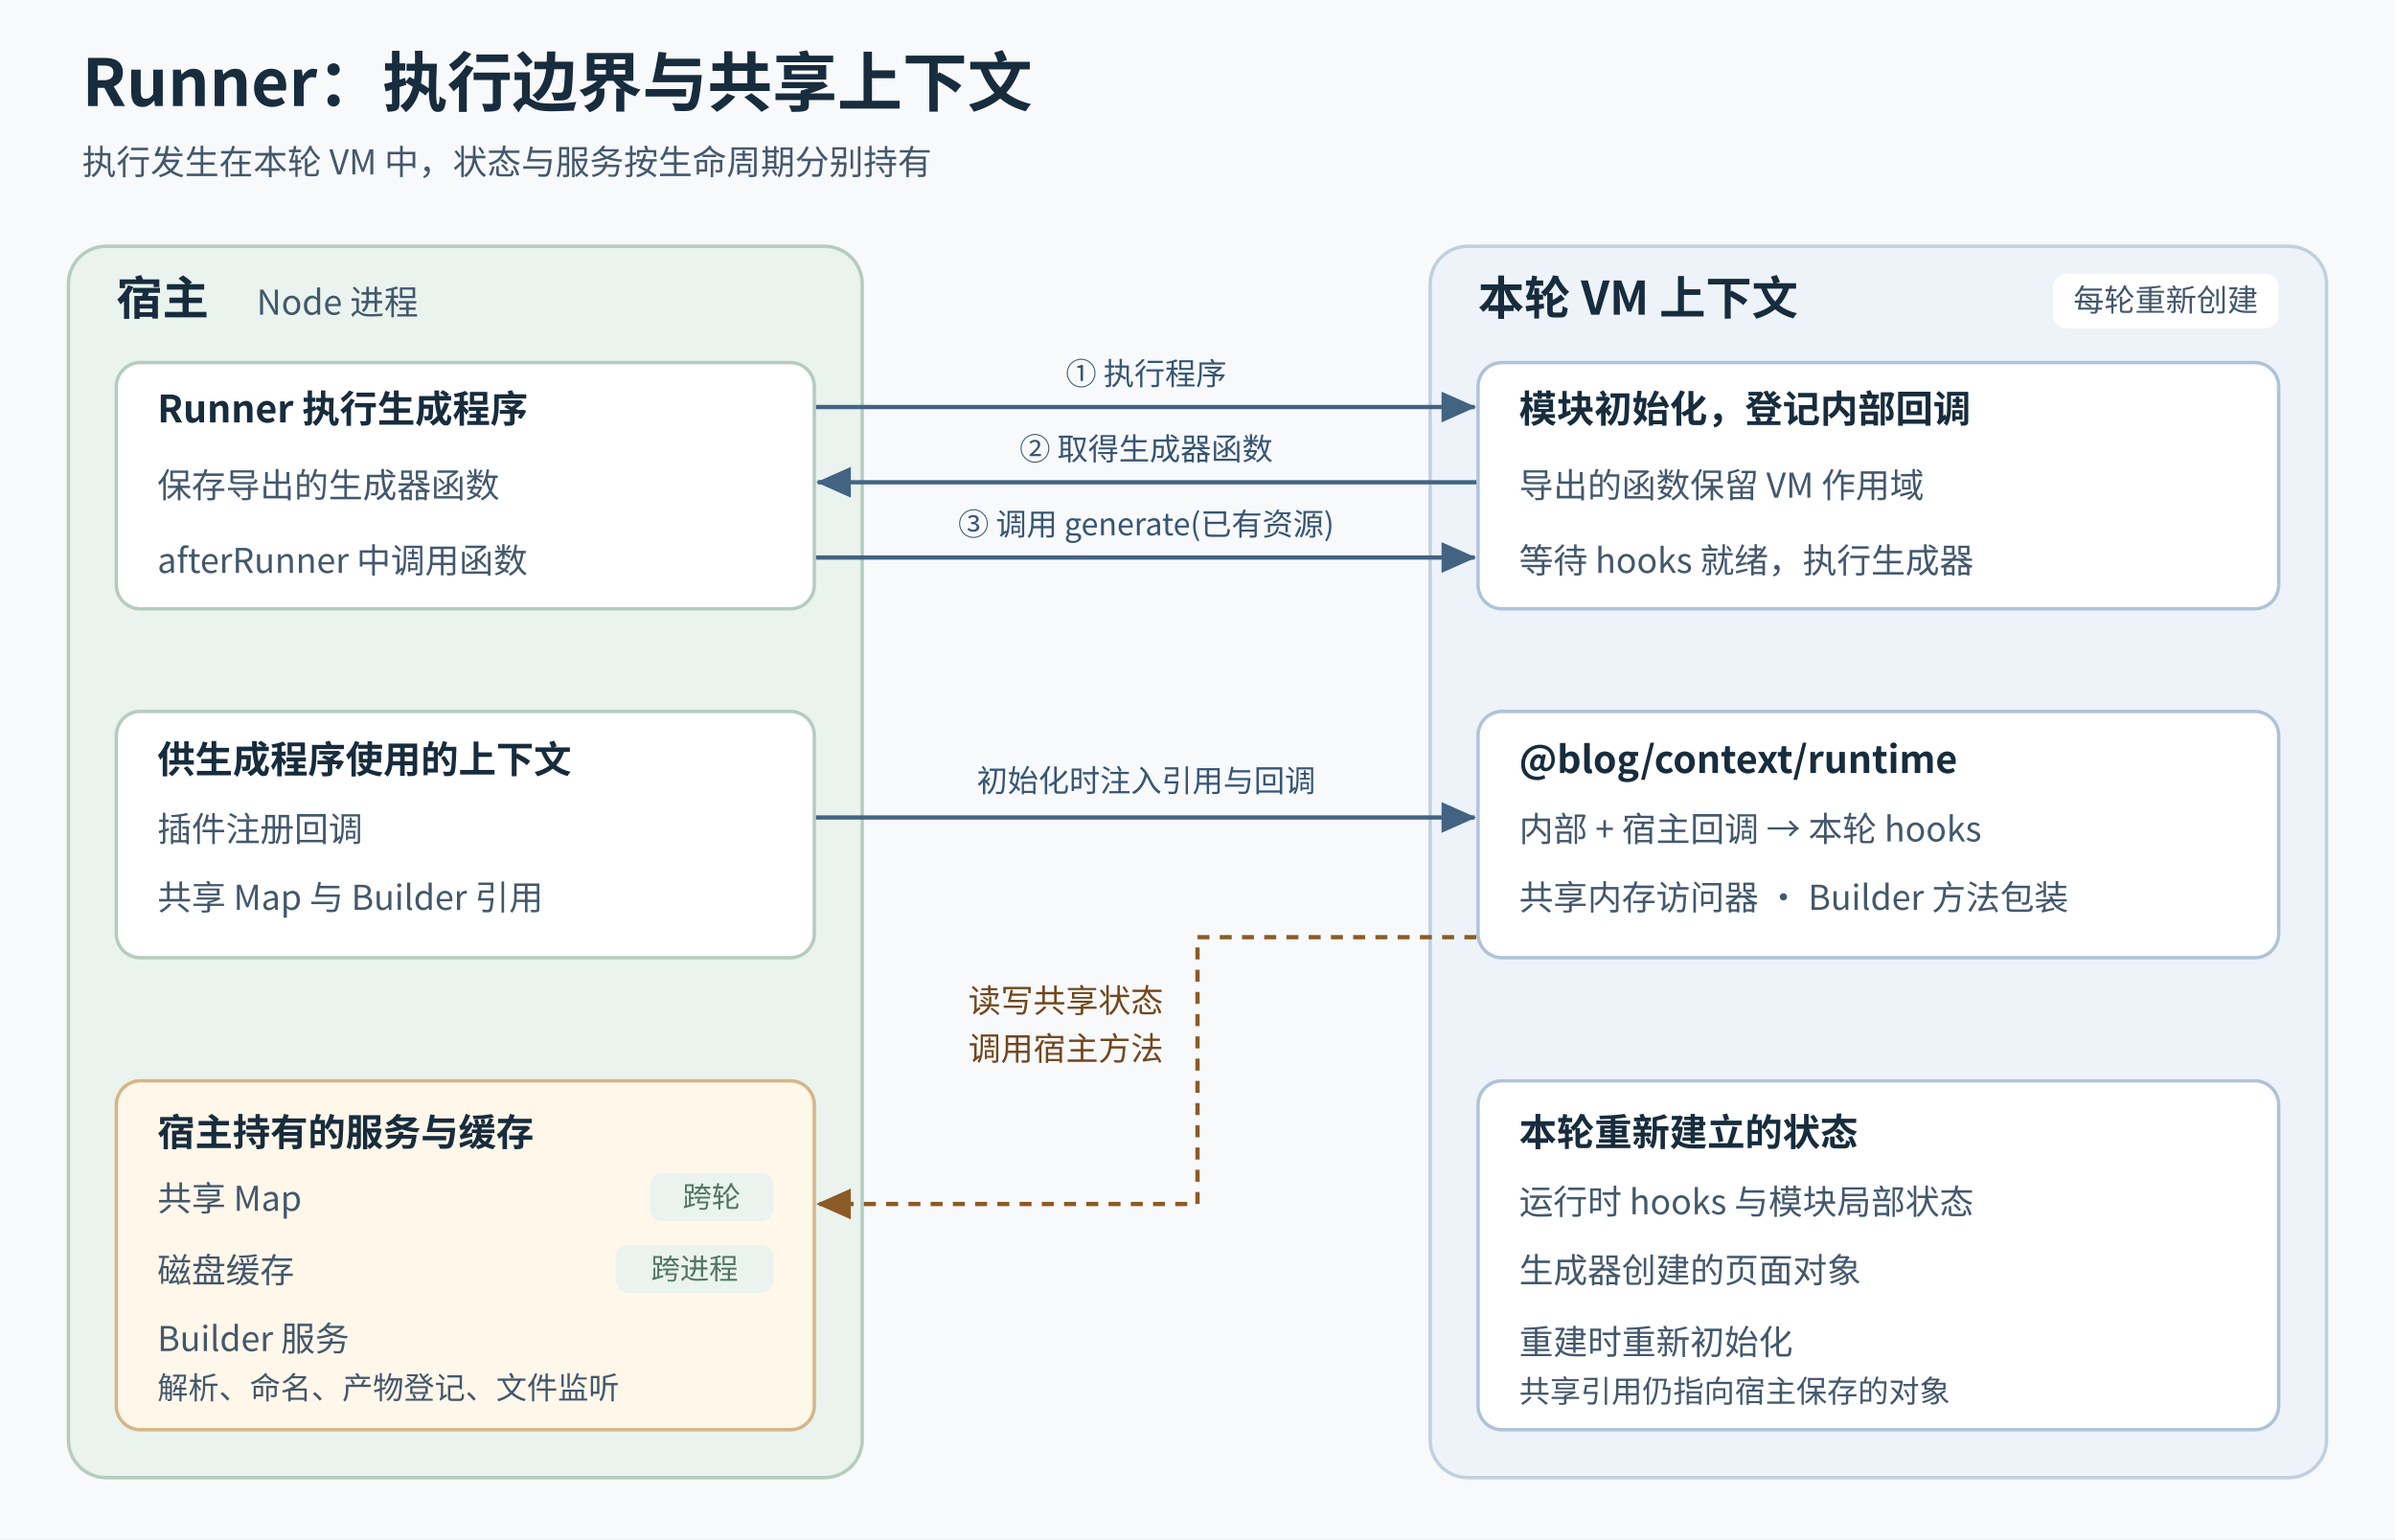
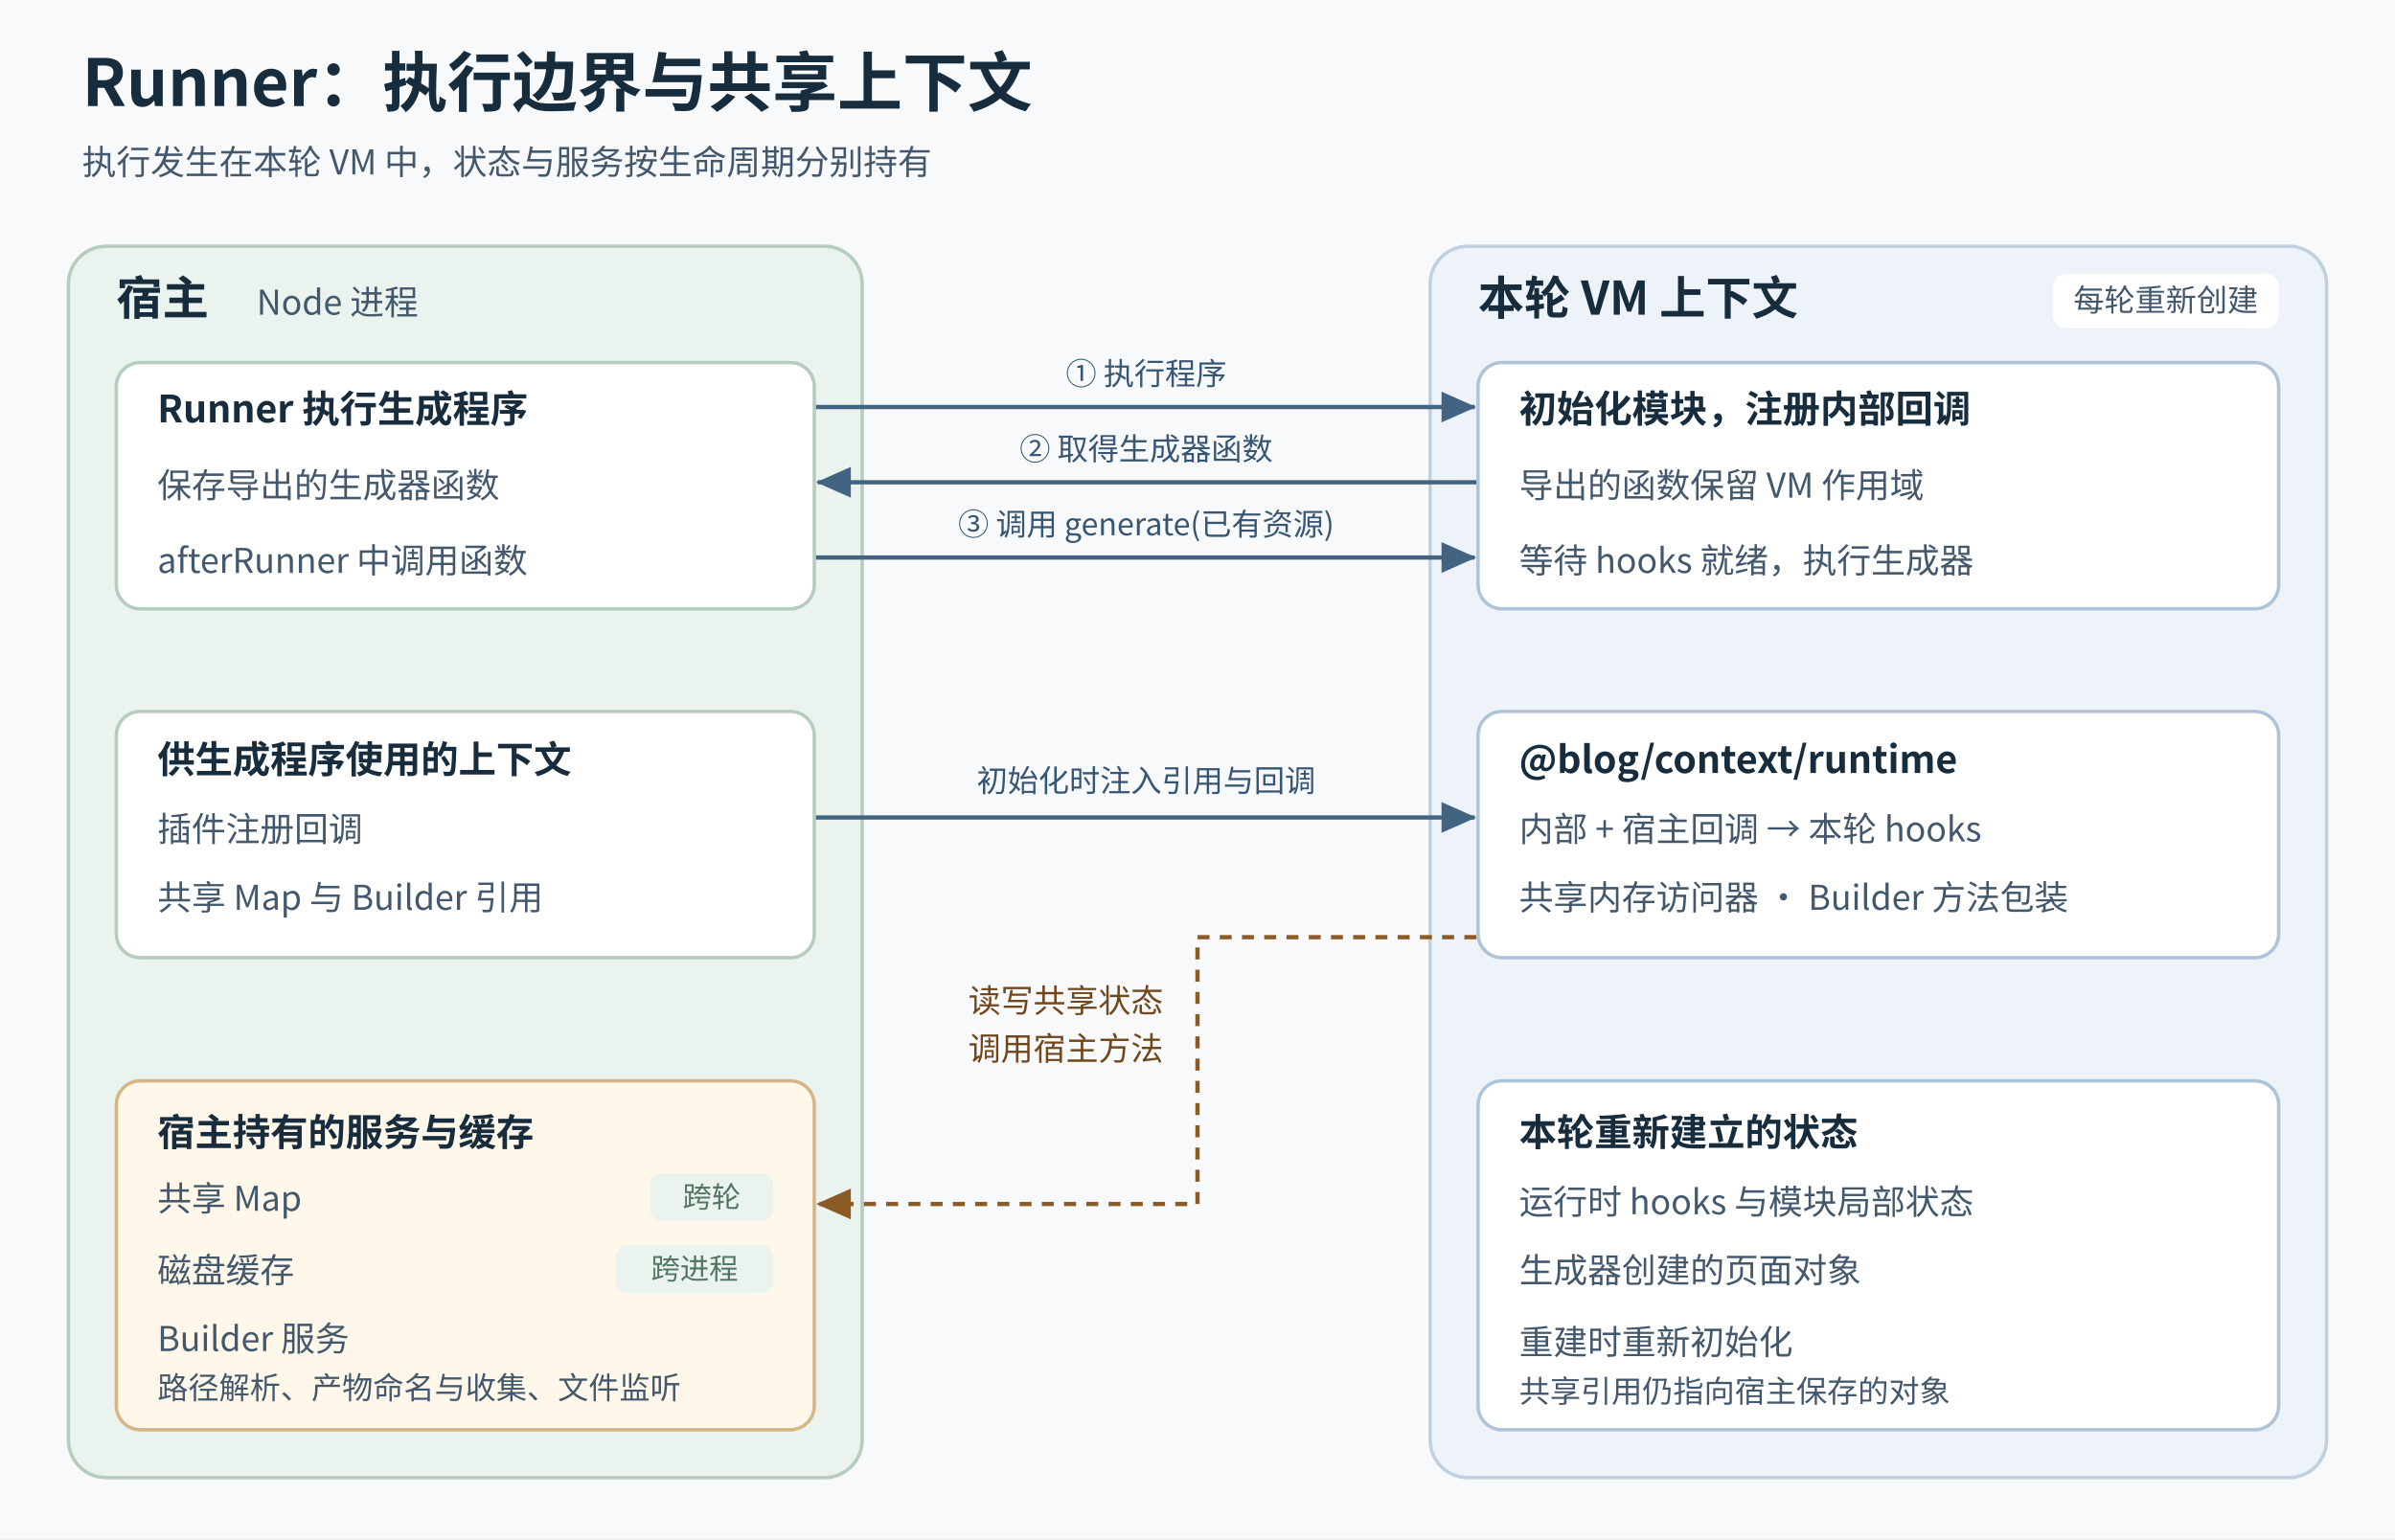
<svg xmlns="http://www.w3.org/2000/svg" width="1400" height="900" viewBox="0 0 1400 900" role="img" aria-labelledby="figureTitle figureDesc">
  <defs>
    <marker id="arrow" markerWidth="9" markerHeight="9" refX="8.6" refY="4.5" orient="auto" viewBox="0 0 10 9">
      <path d="M0 .5L9 4.5L0 8.5Z" fill="#426382" />
    </marker>
    <marker id="accessArrow" markerWidth="9" markerHeight="9" refX="8.6" refY="4.5" orient="auto" viewBox="0 0 10 9">
      <path d="M0 .5L9 4.5L0 8.5Z" fill="#8b5b26" />
    </marker>
    <style>
      text { font-family: "Microsoft YaHei", "Microsoft YaHei UI", "Noto Sans CJK SC", "SimHei", sans-serif; fill: #172c3d; }
      .title { font-size: 38px; font-weight: 700; }
      .section { font-size: 27px; font-weight: 700; }
      .label { font-size: 22px; font-weight: 700; }
      .body { font-size: 20px; fill: #43586c; }
      .detail { font-size: 18px; fill: #43586c; }
      .note { font-size: 18px; fill: #375673; }
      .access-note { font-size: 19px; fill: #71471c; }
      .tag { font-size: 17px; fill: #527663; }
      .arrow { fill: none; stroke: #426382; stroke-width: 2.5; marker-end: url(#arrow); }
      .access { fill: none; stroke: #8b5b26; stroke-width: 2.5; stroke-dasharray: 7 6; stroke-linejoin: round; marker-end: url(#accessArrow); }
    </style>
  </defs>
  <rect width="1400" height="900" fill="#f8f9fb" />
  <text x="48" y="62" class="title">Runner：执行边界与共享上下文</text>
  <text x="48" y="102" class="body">执行发生在本轮 VM 中，状态与服务按生命周期分别持有</text>
  <rect x="40" y="144" width="464" height="720" rx="22" fill="#eaf3ee" stroke="#b5ccbf" stroke-width="2" />
  <text x="68" y="184" class="section">宿主</text>
  <text x="150" y="184" class="body">Node 进程</text>
  <rect x="836" y="144" width="524" height="720" rx="22" fill="#edf3f9" stroke="#c0d0de" stroke-width="2" />
  <text x="864" y="184" class="section">本轮 VM 上下文</text>
  <rect x="1200" y="160" width="132" height="32" rx="8" fill="#ffffff" />
  <text x="1266" y="182" text-anchor="middle" class="detail">每轮重新创建</text>
  <rect x="68" y="212" width="408" height="144" rx="14" fill="#ffffff" stroke="#b5ccbf" stroke-width="2" />
  <text x="92" y="247" class="label">Runner 执行生成程序</text>
  <text x="92" y="291" class="body">保存导出的生成器函数</text>
  <text x="92" y="335" class="body">afterRunner 中调用函数</text>
  <rect x="864" y="212" width="468" height="144" rx="14" fill="#ffffff" stroke="#afc3d8" stroke-width="2" />
-   <text x="888" y="247" class="label">模块初始化，登记内部回调</text>
+   <text x="888" y="247" class="label">初始化模块，注册内部回调</text>
  <text x="888" y="291" class="body">导出的函数保留 VM 作用域</text>
  <text x="888" y="335" class="body">等待 hooks 就绪，执行生成器</text>
  <path d="M477 238H862" class="arrow" />
  <text x="670" y="225" text-anchor="middle" class="note">① 执行程序</text>
  <path d="M863 282H478" class="arrow" />
  <text x="670" y="269" text-anchor="middle" class="note">② 取得生成器函数</text>
  <path d="M477 326H862" class="arrow" />
  <text x="670" y="313" text-anchor="middle" class="note">③ 调用 generate(已有资源)</text>
  <rect x="68" y="416" width="408" height="144" rx="14" fill="#ffffff" stroke="#b5ccbf" stroke-width="2" />
  <text x="92" y="452" class="label">供生成程序使用的上下文</text>
  <text x="92" y="492" class="body">插件注册回调</text>
  <text x="92" y="532" class="body">共享 Map 与 Builder 引用</text>
  <rect x="864" y="416" width="468" height="144" rx="14" fill="#ffffff" stroke="#afc3d8" stroke-width="2" />
  <text x="888" y="452" class="label">@blog/context/runtime</text>
  <text x="888" y="492" class="body">内部 + 宿主回调 → 本轮 hooks</text>
  <text x="888" y="532" class="body">共享内存访问器 · Builder 方法包装</text>
  <path d="M477 478H862" class="arrow" />
  <text x="670" y="463" text-anchor="middle" class="note">初始化时注入引用与回调</text>
  <rect x="68" y="632" width="408" height="204" rx="14" fill="#fff7e9" stroke="#d6b688" stroke-width="2" />
  <text x="92" y="670" class="label">宿主持有的服务与缓存</text>
  <text x="92" y="708" class="body">共享 Map</text>
  <rect x="380" y="686" width="72" height="28" rx="7" fill="#eaf3ee" />
  <text x="416" y="706" text-anchor="middle" class="tag">跨轮</text>
  <text x="92" y="750" class="body">磁盘缓存</text>
  <rect x="360" y="728" width="92" height="28" rx="7" fill="#eaf3ee" />
  <text x="406" y="748" text-anchor="middle" class="tag">跨进程</text>
  <text x="92" y="790" class="body">Builder 服务</text>
-   <text x="92" y="818" class="detail">解析、命名、产物登记、文件监听</text>
+   <text x="92" y="818" class="detail">路径解析、产物命名与收集、文件监听</text>
  <rect x="864" y="632" width="468" height="204" rx="14" fill="#ffffff" stroke="#afc3d8" stroke-width="2" />
  <text x="888" y="670" class="label">本轮重新建立的状态</text>
  <text x="888" y="710" class="body">运行时 hooks 与模块局部状态</text>
  <text x="888" y="750" class="body">生成器创建的页面对象</text>
  <text x="888" y="792" class="body">重建时重新初始化</text>
  <text x="888" y="820" class="detail">共享引用仍指向宿主保存的对象</text>
  <path d="M863 548H700V704H478" class="access" />
  <text x="680" y="592" text-anchor="end" class="access-note">读写共享状态</text>
  <text x="680" y="620" text-anchor="end" class="access-note">调用宿主方法</text>
</svg>
